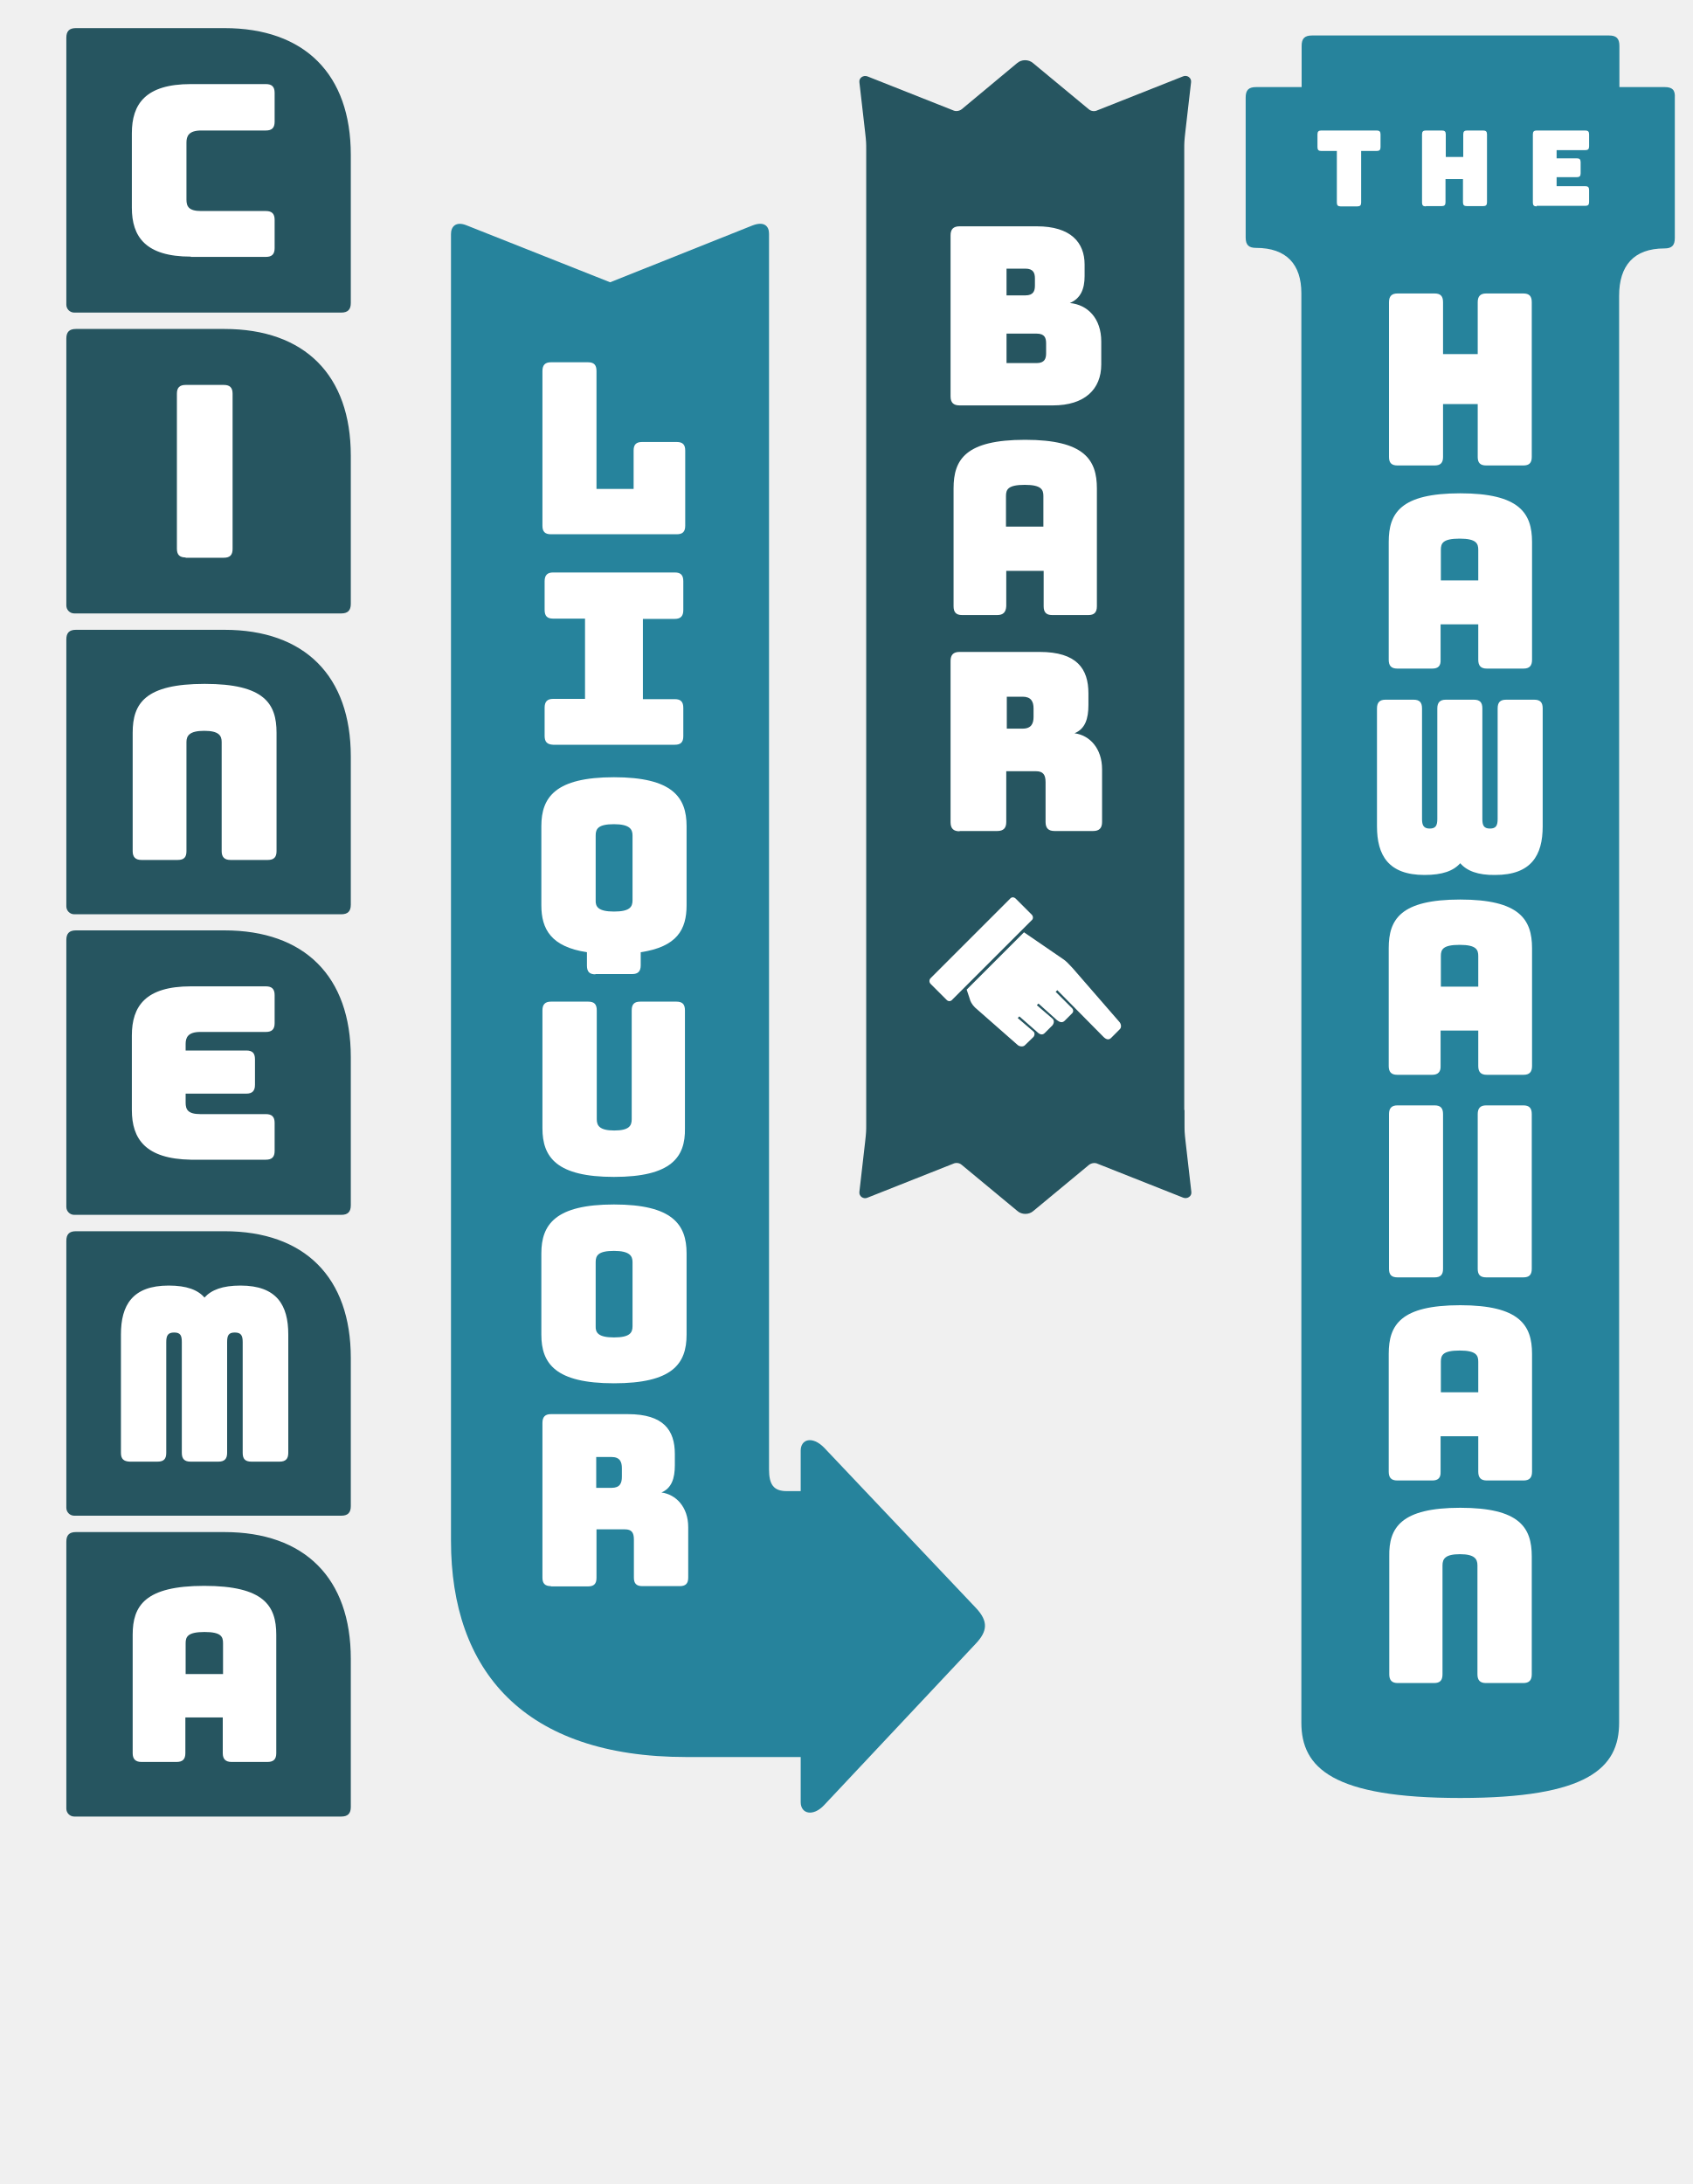
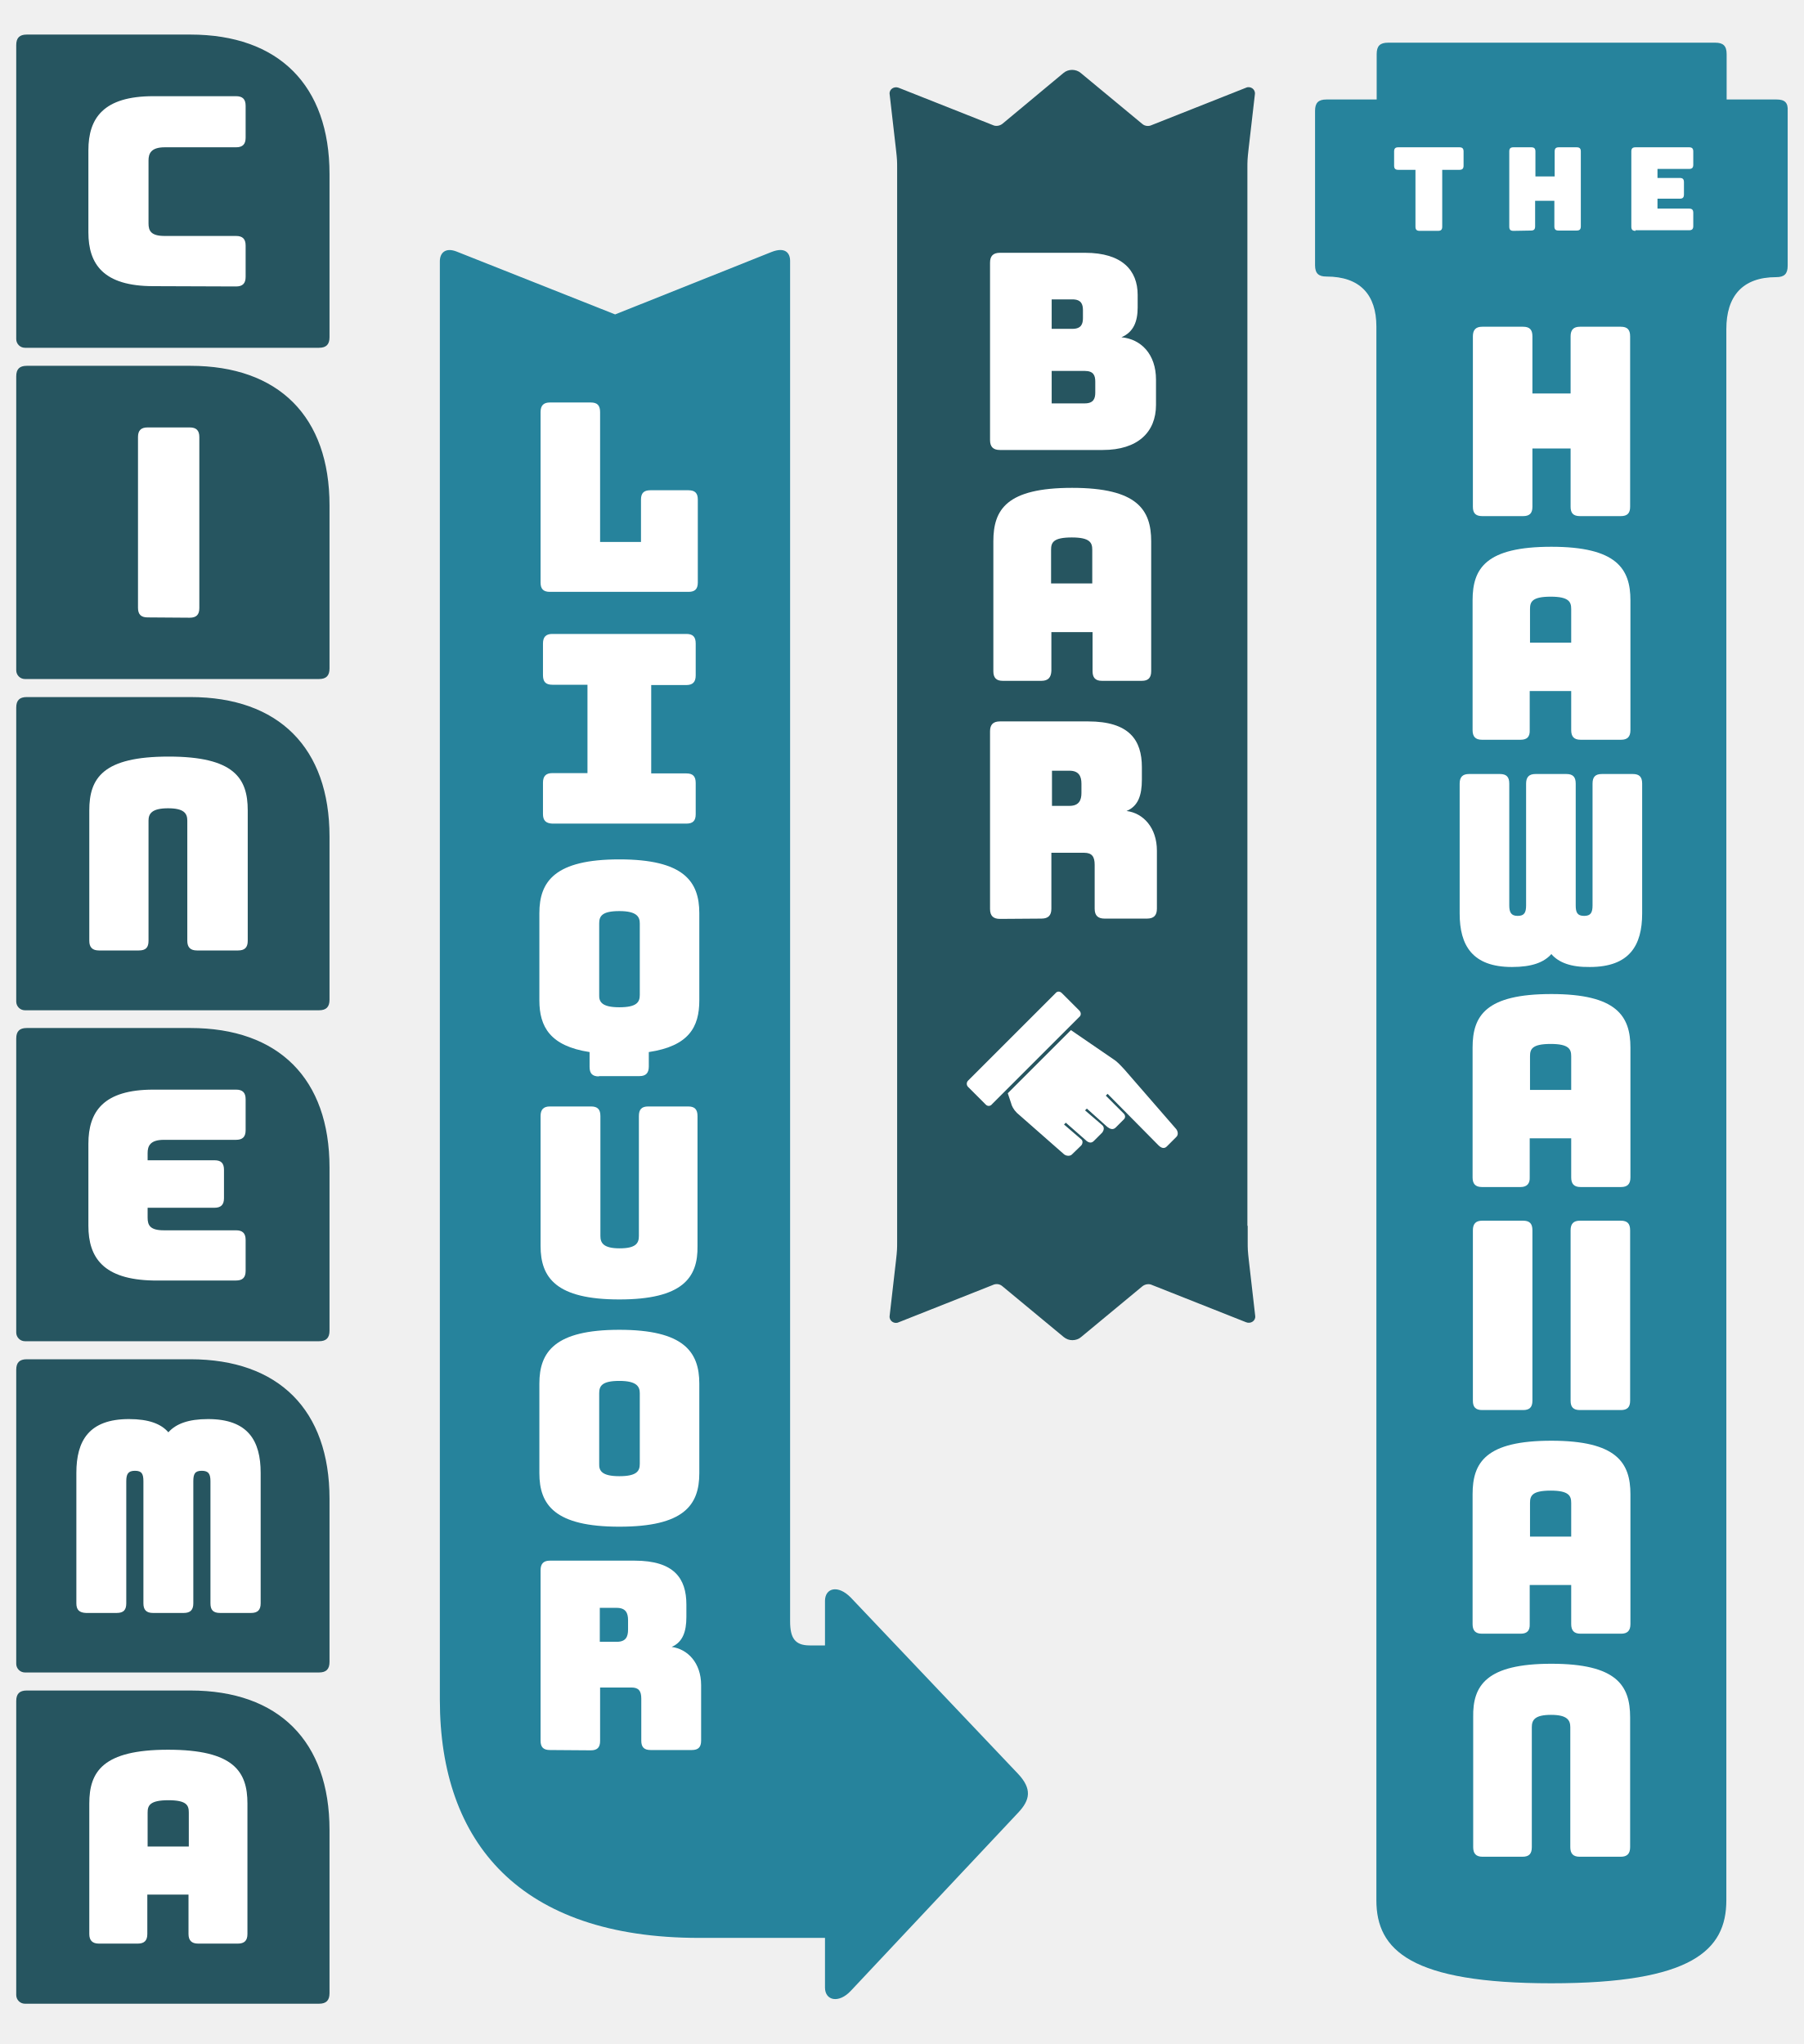
- <svg xmlns="http://www.w3.org/2000/svg" version="1.1" id="Layer_1" x="0px" y="0px" viewBox="-56.3 -86.1 620 800" enable-background="new -56.3 -86.1 620 800" xml:space="preserve">
-   <path fill="#26839C" d="M245.6,444.2c-4.3-4.4-8.6-3.2-8.6,1.1v14.8h-5.1c-4.9,0-6.5-2.5-6.5-8v-6.3v-76.5v-8.6v-99.2v-8.6v-99.2  V145V70.2V37.1V-0.5c0-2.7-1.7-4.7-6.1-3l-52.1,20.8L114.5-3.6c-3.8-1.5-5.6,0.5-5.6,3.2v37.6v33.1v74.8v8.6V253v8.6v99.2v8.6V446  v31.4v0.9c0,47.6,26.7,79.2,86.2,79.2h41.9V574c0,4.4,4.6,5.4,8.6,1.1l55.6-59.2c4.1-4.4,4.7-8,0-13L245.6,444.2z" />
-   <path fill="#26839C" d="M553.5-54.2h-16.6v-15.1c0-2.8-1.2-3.8-3.8-3.8H424.3c-2.7,0-3.8,1.1-3.8,3.8v15.1h-16.7  c-2.7,0-3.8,1.1-3.8,3.8V0.9c0,2.8,1.2,3.8,3.8,3.8c11.2,0,16.6,6.1,16.6,16.6V26v62.3v8.6v99.2v8.6v147.2v8.6v63.3v80.6V538v2.3  v4.6c0,16.6,11.5,27.6,58.2,27.6c46.8,0,58.2-11,58.2-27.6v-4.6V538v-33.6v-80.6v-63.3v-8.6V204.7v-8.6V96.9v-8.6V26v-3.8  c0-10.9,5.3-17.3,16.6-17.3c2.7,0,3.8-1.1,3.8-3.8v-51.4C557.4-53.2,556.2-54.2,553.5-54.2z" />
-   <g>
-     <path fill="#FFFFFF" d="M455.6,84.4c-2.2,0-3.1-1-3.1-3.1V24.6c0-2.2,1-3.2,3.1-3.2h13.6c2.2,0,3.1,1,3.1,3.2v19H485v-19   c0-2.2,1-3.2,3.1-3.2h13.6c2.2,0,3.1,1,3.1,3.2v56.7c0,2.2-1,3.1-3.1,3.1h-13.6c-2.2,0-3.1-1-3.1-3.1V61.9h-12.7v19.4   c0,2.2-1,3.1-3.1,3.1H455.6z" />
-     <path fill="#FFFFFF" d="M468.4,158.8h-12.9c-2.2,0-3.1-1.1-3.1-3.2v-43.2c0-10.6,4.4-17.8,26.2-17.8c21.7,0,26.3,7.3,26.3,17.8   v43.2c0,2.2-1,3.2-3.1,3.2h-13.5c-2.2,0-3.1-1.1-3.1-3.2v-13h-13.8v13C471.5,157.8,470.5,158.8,468.4,158.8z M471.5,126.5h13.7   v-11.2c0-2.3-0.7-4.1-6.8-4.1c-6.2,0-6.9,1.7-6.9,4.1V126.5z" />
-     <path fill="#FFFFFF" d="M478.6,230.1c-2.5,2.8-6.5,4.3-13.1,4.3c-13.2,0-17.4-7.2-17.4-17.8v-43.2c0-2.2,1-3.2,3.1-3.2h10.3   c2.2,0,3.1,1,3.1,3.2v40.5c0,2.3,0.6,3.5,2.8,3.5c2.2,0,2.8-1.1,2.8-3.5v-40.5c0-2.2,1-3.2,3.1-3.2h10.3c2.2,0,3.1,1,3.1,3.2v40.5   c0,2.3,0.5,3.5,2.8,3.5c2.2,0,2.8-1.1,2.8-3.5v-40.5c0-2.2,0.9-3.2,3.1-3.2h10.3c2.2,0,3.1,1,3.1,3.2v43.2   c0,10.6-4.2,17.8-17.4,17.8C485.1,234.5,481,232.9,478.6,230.1z" />
-     <path fill="#FFFFFF" d="M468.4,307.6h-12.9c-2.2,0-3.1-1.1-3.1-3.2v-43.2c0-10.6,4.4-17.8,26.2-17.8c21.7,0,26.3,7.3,26.3,17.8   v43.2c0,2.2-1,3.2-3.1,3.2h-13.5c-2.2,0-3.1-1.1-3.1-3.2v-13h-13.8v13C471.5,306.4,470.5,307.6,468.4,307.6z M471.5,275.3h13.7   v-11.2c0-2.3-0.7-4.1-6.8-4.1c-6.2,0-6.9,1.7-6.9,4.1V275.3z" />
-     <path fill="#FFFFFF" d="M472.3,378.7c0,2.2-1,3.1-3.1,3.1h-13.6c-2.2,0-3.1-1-3.1-3.1V322c0-2.2,1-3.2,3.1-3.2h13.6   c2.2,0,3.1,1,3.1,3.2V378.7z M485,322c0-2.2,1-3.2,3.1-3.2h13.6c2.2,0,3.1,1,3.1,3.2v56.7c0,2.2-1,3.1-3.1,3.1h-13.6   c-2.2,0-3.1-1-3.1-3.1V322z" />
-     <path fill="#FFFFFF" d="M468.4,456.2h-12.9c-2.2,0-3.1-1.1-3.1-3.2v-43.2c0-10.6,4.4-17.8,26.2-17.8c21.7,0,26.3,7.3,26.3,17.8V453   c0,2.2-1,3.2-3.1,3.2h-13.5c-2.2,0-3.1-1.1-3.1-3.2v-13h-13.8v13C471.5,455.2,470.5,456.2,468.4,456.2z M471.5,423.9h13.7v-11.2   c0-2.3-0.7-4.1-6.8-4.1c-6.2,0-6.9,1.7-6.9,4.1V423.9z" />
-     <path fill="#FFFFFF" d="M478.6,466.2c21.7,0,26.2,7.2,26.2,17.8v43.2c0,2.2-1,3.2-3.1,3.2H488c-2.2,0-3.1-1.1-3.1-3.2v-39.9   c0-2.3-1-4.1-6.4-4.1s-6.4,1.7-6.4,4.1v39.9c0,2.2-0.9,3.2-3.1,3.2h-13.3c-2.2,0-3.1-1.1-3.1-3.2V484   C452.4,473.4,457,466.2,478.6,466.2z" />
-   </g>
-   <g>
-     <path fill="#FFFFFF" d="M145.5,109.6c-2.2,0-3.1-1-3.1-3.1V49.8c0-2.2,1-3.2,3.1-3.2h13.6c2.2,0,3.1,1,3.1,3.2v43.2h13.6V78.9   c0-2.2,1-3.1,3.1-3.1h12.7c2.2,0,3.1,1,3.1,3.1v27.6c0,2.2-1,3.1-3.1,3.1h-46.1V109.6z" />
-     <path fill="#FFFFFF" d="M143.2,183.5v-10.4c0-2.2,1-3.2,3.1-3.2H158v-29.4h-11.7c-2.2,0-3.1-1-3.1-3.2v-10.5c0-2.2,1-3.2,3.1-3.2   h44.6c2.2,0,3.1,1,3.1,3.2v10.6c0,2.2-1,3.2-3.1,3.2h-11.7V170h11.7c2.2,0,3.1,1,3.1,3.2v10.4c0,2.2-1,3.1-3.1,3.1h-44.6   C144.1,186.6,143.2,185.6,143.2,183.5z" />
-     <path fill="#FFFFFF" d="M161.8,270.8c-2.2,0-3.1-1-3.1-3.2v-4.9c-13.1-2-16.7-8.4-16.7-17.2v-29c0-10.6,5.2-17.9,26.6-17.9   s26.6,7.3,26.6,17.9v29c0,8.9-3.5,15.2-16.8,17.2v4.8c0,2.2-1,3.2-3.1,3.2h-13.5V270.8z M168.6,247.8c5.8,0,6.8-1.7,6.8-4.1v-23.8   c0-2.2-1-4.1-6.8-4.1c-5.8,0-6.7,1.7-6.7,4.1v23.8C161.8,246,162.8,247.8,168.6,247.8z" />
-     <path fill="#FFFFFF" d="M168.6,345c-21,0-26.2-7.2-26.2-17.8V284c0-2.2,1-3.2,3.1-3.2h13.7c2.2,0,3.1,1,3.1,3.2v39.9   c0,2.3,1,4.1,6.4,4.1c5.4,0,6.4-1.7,6.4-4.1V284c0-2.2,0.9-3.2,3.1-3.2h13.3c2.2,0,3.1,1,3.1,3.2v43.2   C194.8,337.8,189.6,345,168.6,345z" />
-     <path fill="#FFFFFF" d="M168.6,420.6c-21.4,0-26.6-7.2-26.6-17.8v-29.8c0-10.6,5.2-17.9,26.6-17.9s26.6,7.3,26.6,17.9v29.8   C195.2,413.5,190,420.6,168.6,420.6z M168.6,403.8c5.8,0,6.8-1.7,6.8-4.1v-23.5c0-2.2-1-4.1-6.8-4.1c-5.8,0-6.7,1.7-6.7,4.1v23.5   C161.8,402,162.8,403.8,168.6,403.8z" />
-     <path fill="#FFFFFF" d="M145.5,494.9c-2.2,0-3.1-1-3.1-3.1v-56.7c0-2.2,1-3.2,3.1-3.2h28.2c13.1,0,17.2,5.9,17.2,14.6v4.1   c0,4.9-1.2,8.4-4.9,10c5.3,0.7,9.8,5.3,9.8,12.7v18.5c0,2.2-1,3.1-3.1,3.1H179c-2.2,0-3.1-1-3.1-3.1v-14c0-2.6-0.9-3.7-3.3-3.7   h-10.4v17.8c0,2.2-1,3.1-3.1,3.1h-13.6V494.9z M162.1,458.9h5.6c3.1,0,3.8-1.7,3.8-4.1v-3.1c0-2.3-0.7-4.1-3.8-4.1h-5.6V458.9z" />
-   </g>
-   <g>
-     <path fill="#FFFFFF" d="M434.8-10.5c-1,0-1.4-0.4-1.4-1.4v-18.9h-5.7c-1,0-1.4-0.4-1.4-1.4v-4.7c0-1,0.4-1.4,1.4-1.4h20.3   c1,0,1.4,0.4,1.4,1.4v4.7c0,1-0.4,1.4-1.4,1.4h-5.7v18.9c0,1-0.4,1.4-1.4,1.4H434.8z" />
-     <path fill="#FFFFFF" d="M466-10.5c-1,0-1.4-0.4-1.4-1.4v-25c0-1,0.4-1.4,1.4-1.4h5.9c1,0,1.4,0.4,1.4,1.4v8.3h6.4v-8.3   c0-1,0.4-1.4,1.4-1.4h5.9c1,0,1.4,0.4,1.4,1.4V-12c0,1-0.4,1.4-1.4,1.4H481c-1,0-1.4-0.4-1.4-1.4v-8.5h-6.4v8.5   c0,1-0.4,1.4-1.4,1.4H466V-10.5z" />
-     <path fill="#FFFFFF" d="M506.6-10.5c-1,0-1.4-0.4-1.4-1.4v-25c0-1,0.4-1.4,1.4-1.4h17.8c1,0,1.4,0.4,1.4,1.4v4.4   c0,1-0.4,1.4-1.4,1.4h-10.5v3h7.4c1,0,1.4,0.4,1.4,1.4v4.1c0,1-0.4,1.4-1.4,1.4h-7.4v3.3h10.5c1,0,1.4,0.4,1.4,1.4v4.4   c0,1-0.4,1.4-1.4,1.4h-17.8V-10.5z" />
-   </g>
-   <g>
-     <path fill="#265560" d="M377.5,320.5V216.9v-8.6V145v-44.6V73.1V28.5v-54.4v-5.6c0-2.1,0-2.8,0.4-6.3L380-56c0.2-1.6-1.5-2.8-3-2.1   l-31.3,12.4c-1,0.5-2.3,0.4-3.2-0.4l-20.4-16.9c-1.6-1.4-4.2-1.4-5.8,0L296-46.1c-0.9,0.7-2.2,0.9-3.2,0.4l-31.3-12.4   c-1.5-0.6-3.2,0.5-3,2.1l2.1,18.3c0.4,3.5,0.4,4.1,0.4,6.3v5.6v54.4v44.6v27.3V145v63.3v8.6v103.5v4.3v1.2c0,2.1,0,2.8-0.4,6.3   l-2.1,18.3c-0.2,1.6,1.5,2.8,3,2.1l31.3-12.4c1-0.5,2.3-0.4,3.2,0.4l20.4,16.9c1.6,1.4,4.2,1.4,5.8,0l20.4-16.9   c0.9-0.7,2.2-0.9,3.2-0.4l31.3,12.4c1.5,0.6,3.2-0.5,3-2.1l-2.1-18.3c-0.4-3.5-0.4-4.1-0.4-6.3v-1.2V320.5z" />
-     <path fill="#FFFFFF" d="M295.2,62.4c-2.2,0-3.3-1-3.3-3.3V0.1c0-2.2,1-3.3,3.3-3.3h28.3c12.4,0,17.5,5.9,17.5,14V15   c0,4.7-1.4,8.2-5.4,9.9c6.5,0.6,11.5,5.6,11.5,14.1v8.4c0,9.1-6.1,15-17.7,15L295.2,62.4L295.2,62.4z M312.4,22.1h6.9   c3,0,3.5-1.7,3.5-3.6v-2.6c0-1.9-0.5-3.6-3.5-3.6h-6.9V22.1z M312.4,46.9h11c3,0,3.5-1.7,3.5-3.6v-3.6c0-2-0.5-3.6-3.5-3.6h-11   V46.9z" />
-     <path fill="#FFFFFF" d="M295.2,218.4c-2.2,0-3.3-1-3.3-3.3V156c0-2.2,1-3.3,3.3-3.3h29.3c13.7,0,17.9,6.2,17.9,15.2v4.2   c0,5.1-1.2,8.8-5.1,10.4c5.6,0.7,10.1,5.6,10.1,13.2V215c0,2.2-1,3.3-3.3,3.3h-14.1c-2.2,0-3.3-1-3.3-3.3v-14.6c0-2.7-0.9-4-3.5-4   h-10.9V215c0,2.2-1,3.3-3.3,3.3h-13.8V218.4z M312.5,180.8h5.8c3.2,0,4-1.9,4-4.3v-3.1c0-2.5-0.9-4.3-4-4.3h-5.8V180.8z" />
-     <path fill="#FFFFFF" d="M290.4,280.1l-5.8-5.8c-0.6-0.6-0.6-1.6,0.1-2.2l28.9-28.9c0.7-0.9,1.6-0.7,2.2-0.1l5.8,5.8   c0.6,0.6,0.7,1.6-0.1,2.2l-28.9,28.9C292,280.8,291,280.8,290.4,280.1z M300.8,282.9c-1.1-1.1-1.7-2.3-1.9-3.2l-1.1-3.3l21-21   l14.3,9.8c1,0.6,2.3,2,3.5,3.3l17.2,19.8c0.5,0.6,0.9,1.9,0,2.7l-3.1,3.1c-0.9,0.9-1.9,0.5-2.8-0.4l-16.9-17.1l-0.6,0.6l5.8,5.8   c0.7,0.6,0.9,1.5,0.1,2.2l-2.6,2.6c-0.9,0.9-1.9,0.5-2.8-0.2l-6.8-6.1l-0.6,0.6l5.7,4.9c0.7,0.6,0.7,1.6,0,2.5l-2.8,2.8   c-0.9,0.9-1.9,0.5-2.8-0.4l-6.5-5.7l-0.6,0.6l5.7,4.9c0.7,0.5,0.5,1.6,0,2.1l-3.1,3c-0.6,0.6-1.9,0.5-2.6-0.1L300.8,282.9z" />
-     <path fill="#FFFFFF" d="M309,139.2h-12.9c-2.2,0-3.1-1.1-3.1-3.2V92.8c0-10.6,4.4-17.8,26.2-17.8c21.7,0,26.3,7.3,26.3,17.8V136   c0,2.2-1,3.2-3.1,3.2h-13.3c-2.2,0-3.1-1.1-3.1-3.2v-13h-13.7v12.9C312.2,138.1,311.2,139.2,309,139.2z M312.2,106.8h13.7V95.6   c0-2.3-0.7-4.1-6.8-4.1c-6.2,0-6.9,1.7-6.9,4.1V106.8z" />
-   </g>
-   <g>
-     <path fill="#265560" d="M-32-72.3c0-2.4,1.1-3.5,3.5-3.5h54.4c29.4,0,46.3,16.9,46.3,46.4v54.3c0,2.4-1.1,3.5-3.5,3.5h-97.8   c-1.6,0-2.9-1.3-2.9-2.9V-72.3z" />
-     <path fill="#265560" d="M-32,37.9c0-2.4,1.1-3.5,3.5-3.5h54.4c29.4,0,46.3,16.9,46.3,46.4v54.3c0,2.4-1.1,3.5-3.5,3.5h-97.8   c-1.6,0-2.9-1.3-2.9-2.9V37.9z" />
-     <path fill="#265560" d="M-32,148.1c0-2.4,1.1-3.5,3.5-3.5h54.4c29.4,0,46.3,16.9,46.3,46.4v54.3c0,2.4-1.1,3.5-3.5,3.5h-97.8   c-1.6,0-2.9-1.3-2.9-2.9V148.1z" />
-     <path fill="#265560" d="M-32,258.2c0-2.4,1.1-3.5,3.5-3.5h54.4c29.4,0,46.3,16.9,46.3,46.4v54.3c0,2.4-1.1,3.5-3.5,3.5h-97.8   c-1.6,0-2.9-1.3-2.9-2.9V258.2z" />
-     <path fill="#265560" d="M-32,368.4c0-2.4,1.1-3.5,3.5-3.5h54.4c29.4,0,46.3,16.9,46.3,46.4v54.3c0,2.4-1.1,3.5-3.5,3.5h-97.8   c-1.6,0-2.9-1.3-2.9-2.9V368.4z" />
-     <path fill="#265560" d="M-32,478.6c0-2.4,1.1-3.5,3.5-3.5h54.4c29.4,0,46.3,16.9,46.3,46.4v54.3c0,2.4-1.1,3.5-3.5,3.5h-97.8   c-1.6,0-2.9-1.3-2.9-2.9V478.6z" />
-     <path fill="#FFFFFF" d="M13.6,7.9C-3,7.9-8,0.6-8-10v-27.3c0-10.7,5-18,21.6-18h27.5c2.2,0,3.2,1,3.2,3.2v10.6c0,2.2-1,3.2-3.2,3.2   H17.4c-4.6,0-5.4,2.1-5.4,4.4v20.9c0,2.5,0.8,4.2,5.4,4.2h23.7c2.2,0,3.2,1,3.2,3.2V4.8c0,2.2-1,3.2-3.2,3.2H13.6z" />
-     <path fill="#FFFFFF" d="M11.7,118.1c-2.2,0-3.2-1-3.2-3.2V58.1c0-2.2,1-3.2,3.2-3.2h14c2.2,0,3.2,1,3.2,3.2v56.9   c0,2.2-1,3.2-3.2,3.2H11.7z" />
-     <path fill="#FFFFFF" d="M18.7,164.4c21.8,0,26.3,7.2,26.3,17.9v43.4c0,2.2-1,3.2-3.2,3.2H28.1c-2.2,0-3.2-1.1-3.2-3.2v-40   c0-2.4-1.1-4.1-6.4-4.1c-5.4,0-6.5,1.8-6.5,4.1v40c0,2.2-0.9,3.2-3.2,3.2H-4.5c-2.2,0-3.2-1.1-3.2-3.2v-43.4   C-7.7,171.5-3.1,164.4,18.7,164.4z" />
-     <path fill="#FFFFFF" d="M-8,293.2c0-10.7,5-18,21.6-18h27.5c2.2,0,3.2,1,3.2,3.2v10.3c0,2.2-1,3.2-3.2,3.2h-24   c-4.6,0-5.4,2.1-5.4,4.4v2.4h22.2c2.2,0,3.2,0.9,3.2,3.2v9.4c0,2.2-1,3.2-3.2,3.2H11.7v3.3c0,2.5,0.8,4.2,5.4,4.2h24   c2.2,0,3.2,1,3.2,3.2v10.3c0,2.2-1,3.2-3.2,3.2H13.6C-3,338.4-8,331.1-8,320.5V293.2z" />
-     <path fill="#FFFFFF" d="M-12,446.1v-43.4c0-10.7,4.2-17.9,17.5-17.9c6.6,0,10.7,1.6,13.1,4.4c2.5-2.8,6.6-4.4,13.2-4.4   c13.3,0,17.5,7.2,17.5,17.9v43.4c0,2.2-1,3.2-3.2,3.2H35.8c-2.3,0-3.2-1-3.2-3.2v-40.6c0-2.4-0.6-3.5-2.9-3.5s-2.8,1.1-2.8,3.5   v40.6c0,2.2-1,3.2-3.2,3.2H13.5c-2.2,0-3.2-1-3.2-3.2v-40.6c0-2.4-0.5-3.5-2.8-3.5s-2.9,1.1-2.9,3.5v40.6c0,2.2-0.9,3.2-3.2,3.2   H-8.8C-11,449.2-12,448.3-12,446.1z" />
-     <path fill="#FFFFFF" d="M-7.7,512.7c0-10.6,4.5-17.9,26.2-17.9c21.9,0,26.4,7.3,26.4,17.9v43.4c0,2.2-1,3.2-3.2,3.2H28.5   c-2.2,0-3.2-1.1-3.2-3.2v-13.1H11.6v13.1c0,2.2-1,3.2-3.2,3.2H-4.5c-2.2,0-3.2-1.1-3.2-3.2V512.7z M11.6,527.1h13.8v-11.3   c0-2.4-0.7-4.1-6.8-4.1c-6.2,0-6.9,1.8-6.9,4.1V527.1z" />
-   </g>
+ <svg xmlns="http://www.w3.org/2000/svg" version="1.1" id="Layer_1" x="0px" y="0px" width="600px" height="680px" viewBox="0 0 600 680" style="enable-background:new 0 0 600 680;" xml:space="preserve">
+   <style type="text/css">
+ 	.st0{fill:#26839C;}
+ 	.st1{fill:#FFFFFF;}
+ 	.st2{fill:#265560;}
+ </style>
+   <path class="st0" d="M338.6,590.1L283,531.5c-4.3-4.4-8.6-3.2-8.6,1.1v14.8h-5.1c-4.9,0-6.5-2.5-6.5-8v-6.3v-76.5V448v-99.2v-8.6  V241v-8.7v-74.8v-33.1V86.8c0-2.7-1.7-4.7-6.1-3l-52.1,20.8l-52.7-20.9c-3.8-1.5-5.6,0.5-5.6,3.2v37.6v33.1v74.8v8.6v99.3v8.6V448  v8.6v76.6v31.4v0.9c0,47.6,26.7,79.2,86.2,79.2h41.9v16.5c0,4.4,4.6,5.4,8.6,1.1l55.6-59.2C342.7,598.8,343.3,595.1,338.6,590.1z" />
+   <path class="st0" d="M590.9,33.1h-16.6V18c0-2.8-1.2-3.8-3.8-3.8H461.7c-2.7,0-3.8,1.1-3.8,3.8v15.1h-16.7c-2.7,0-3.8,1.1-3.8,3.8  v51.3c0,2.8,1.2,3.8,3.8,3.8c11.2,0,16.6,6.1,16.6,16.6v4.7v62.3v8.6v99.2v8.6v147.2v8.6v63.3v80.6v33.6v2.3v4.6  c0,16.6,11.5,27.6,58.2,27.6c46.8,0,58.2-11,58.2-27.6v-4.6v-2.3v-33.6V511v-63.3v-8.6V292v-8.6v-99.2v-8.6v-62.3v-3.8  c0-10.9,5.3-17.3,16.6-17.3c2.7,0,3.8-1.1,3.8-3.8V37C594.8,34.1,593.6,33.1,590.9,33.1z" />
+   <path class="st1" d="M182.9,196.9c-2.2,0-3.1-1-3.1-3.1v-56.7c0-2.2,1-3.2,3.1-3.2h13.6c2.2,0,3.1,1,3.1,3.2v43.2h13.6v-14.1  c0-2.2,1-3.1,3.1-3.1H229c2.2,0,3.1,1,3.1,3.1v27.6c0,2.2-1,3.1-3.1,3.1H182.9L182.9,196.9L182.9,196.9z M180.6,270.8v-10.4  c0-2.2,1-3.2,3.1-3.2h11.7v-29.4h-11.7c-2.2,0-3.1-1-3.1-3.2v-10.5c0-2.2,1-3.2,3.1-3.2h44.6c2.2,0,3.1,1,3.1,3.2v10.6  c0,2.2-1,3.2-3.1,3.2h-11.7v29.4h11.7c2.2,0,3.1,1,3.1,3.2v10.4c0,2.2-1,3.1-3.1,3.1h-44.6C181.5,273.9,180.6,272.9,180.6,270.8z   M199.2,358.1c-2.2,0-3.1-1-3.1-3.2V350c-13.1-2-16.7-8.4-16.7-17.2v-29c0-10.6,5.2-17.9,26.6-17.9s26.6,7.3,26.6,17.9v29  c0,8.9-3.5,15.2-16.8,17.2v4.8c0,2.2-1,3.2-3.1,3.2h-13.5V358.1z M206,335.1c5.8,0,6.8-1.7,6.8-4.1v-23.8c0-2.2-1-4.1-6.8-4.1  s-6.7,1.7-6.7,4.1V331C199.2,333.3,200.2,335.1,206,335.1z M206,432.3c-21,0-26.2-7.2-26.2-17.8v-43.2c0-2.2,1-3.2,3.1-3.2h13.7  c2.2,0,3.1,1,3.1,3.2v39.9c0,2.3,1,4.1,6.4,4.1s6.4-1.7,6.4-4.1v-39.9c0-2.2,0.9-3.2,3.1-3.2h13.3c2.2,0,3.1,1,3.1,3.2v43.2  C232.2,425.1,227,432.3,206,432.3z M206,507.9c-21.4,0-26.6-7.2-26.6-17.8v-29.8c0-10.6,5.2-17.9,26.6-17.9s26.6,7.3,26.6,17.9v29.8  C232.6,500.8,227.4,507.9,206,507.9z M206,491.1c5.8,0,6.8-1.7,6.8-4.1v-23.5c0-2.2-1-4.1-6.8-4.1s-6.7,1.7-6.7,4.1V487  C199.2,489.3,200.2,491.1,206,491.1z M182.9,582.2c-2.2,0-3.1-1-3.1-3.1v-56.7c0-2.2,1-3.2,3.1-3.2h28.2c13.1,0,17.2,5.9,17.2,14.6  v4.1c0,4.9-1.2,8.4-4.9,10c5.3,0.7,9.8,5.3,9.8,12.7v18.5c0,2.2-1,3.1-3.1,3.1h-13.7c-2.2,0-3.1-1-3.1-3.1v-14  c0-2.6-0.9-3.7-3.3-3.7h-10.4v17.8c0,2.2-1,3.1-3.1,3.1L182.9,582.2L182.9,582.2L182.9,582.2z M199.5,546.2h5.6  c3.1,0,3.8-1.7,3.8-4.1V539c0-2.3-0.7-4.1-3.8-4.1h-5.6V546.2z" />
+   <path class="st1" d="M472.2,76.8c-1,0-1.4-0.4-1.4-1.4V56.5h-5.7c-1,0-1.4-0.4-1.4-1.4v-4.7c0-1,0.4-1.4,1.4-1.4h20.3  c1,0,1.4,0.4,1.4,1.4v4.7c0,1-0.4,1.4-1.4,1.4h-5.7v18.9c0,1-0.4,1.4-1.4,1.4C478.3,76.8,472.2,76.8,472.2,76.8z M493,171.7  c-2.2,0-3.1-1-3.1-3.1v-56.7c0-2.2,1-3.2,3.1-3.2h13.6c2.2,0,3.1,1,3.1,3.2v19h12.7v-19c0-2.2,1-3.2,3.1-3.2h13.6  c2.2,0,3.1,1,3.1,3.2v56.7c0,2.2-1,3.1-3.1,3.1h-13.6c-2.2,0-3.1-1-3.1-3.1v-19.4h-12.7v19.4c0,2.2-1,3.1-3.1,3.1H493z M505.8,246.1  h-12.9c-2.2,0-3.1-1.1-3.1-3.2v-43.2c0-10.6,4.4-17.8,26.2-17.8c21.7,0,26.3,7.3,26.3,17.8v43.2c0,2.2-1,3.2-3.1,3.2h-13.5  c-2.2,0-3.1-1.1-3.1-3.2v-13h-13.8v13C508.9,245.1,507.9,246.1,505.8,246.1z M508.9,213.8h13.7v-11.2c0-2.3-0.7-4.1-6.8-4.1  c-6.2,0-6.9,1.7-6.9,4.1L508.9,213.8L508.9,213.8z M516,317.4c-2.5,2.8-6.5,4.3-13.1,4.3c-13.2,0-17.4-7.2-17.4-17.8v-43.2  c0-2.2,1-3.2,3.1-3.2h10.3c2.2,0,3.1,1,3.1,3.2v40.5c0,2.3,0.6,3.5,2.8,3.5c2.2,0,2.8-1.1,2.8-3.5v-40.5c0-2.2,1-3.2,3.1-3.2H521  c2.2,0,3.1,1,3.1,3.2v40.5c0,2.3,0.5,3.5,2.8,3.5c2.2,0,2.8-1.1,2.8-3.5v-40.5c0-2.2,0.9-3.2,3.1-3.2h10.3c2.2,0,3.1,1,3.1,3.2v43.2  c0,10.6-4.2,17.8-17.4,17.8C522.5,321.8,518.4,320.2,516,317.4z M505.8,394.9h-12.9c-2.2,0-3.1-1.1-3.1-3.2v-43.2  c0-10.6,4.4-17.8,26.2-17.8c21.7,0,26.3,7.3,26.3,17.8v43.2c0,2.2-1,3.2-3.1,3.2h-13.5c-2.2,0-3.1-1.1-3.1-3.2v-13h-13.8v13  C508.9,393.7,507.9,394.9,505.8,394.9z M508.9,362.6h13.7v-11.2c0-2.3-0.7-4.1-6.8-4.1c-6.2,0-6.9,1.7-6.9,4.1L508.9,362.6  L508.9,362.6z M509.7,466c0,2.2-1,3.1-3.1,3.1H493c-2.2,0-3.1-1-3.1-3.1v-56.7c0-2.2,1-3.2,3.1-3.2h13.6c2.2,0,3.1,1,3.1,3.2V466z   M522.4,409.3c0-2.2,1-3.2,3.1-3.2h13.6c2.2,0,3.1,1,3.1,3.2V466c0,2.2-1,3.1-3.1,3.1h-13.6c-2.2,0-3.1-1-3.1-3.1V409.3z   M505.8,543.5h-12.9c-2.2,0-3.1-1.1-3.1-3.2v-43.2c0-10.6,4.4-17.8,26.2-17.8c21.7,0,26.3,7.3,26.3,17.8v43.2c0,2.2-1,3.2-3.1,3.2  h-13.5c-2.2,0-3.1-1.1-3.1-3.2v-13h-13.8v13C508.9,542.5,507.9,543.5,505.8,543.5z M508.9,511.2h13.7V500c0-2.3-0.7-4.1-6.8-4.1  c-6.2,0-6.9,1.7-6.9,4.1L508.9,511.2L508.9,511.2z M516,553.5c21.7,0,26.2,7.2,26.2,17.8v43.2c0,2.2-1,3.2-3.1,3.2h-13.7  c-2.2,0-3.1-1.1-3.1-3.2v-39.9c0-2.3-1-4.1-6.4-4.1c-5.4,0-6.4,1.7-6.4,4.1v39.9c0,2.2-0.9,3.2-3.1,3.2h-13.3  c-2.2,0-3.1-1.1-3.1-3.2v-43.2C489.8,560.7,494.4,553.5,516,553.5z M503.4,76.8c-1,0-1.4-0.4-1.4-1.4v-25c0-1,0.4-1.4,1.4-1.4h5.9  c1,0,1.4,0.4,1.4,1.4v8.3h6.4v-8.3c0-1,0.4-1.4,1.4-1.4h5.9c1,0,1.4,0.4,1.4,1.4v24.9c0,1-0.4,1.4-1.4,1.4h-6c-1,0-1.4-0.4-1.4-1.4  v-8.5h-6.4v8.5c0,1-0.4,1.4-1.4,1.4L503.4,76.8L503.4,76.8z M544,76.8c-1,0-1.4-0.4-1.4-1.4v-25c0-1,0.4-1.4,1.4-1.4h17.8  c1,0,1.4,0.4,1.4,1.4v4.4c0,1-0.4,1.4-1.4,1.4h-10.5v3h7.4c1,0,1.4,0.4,1.4,1.4v4.1c0,1-0.4,1.4-1.4,1.4h-7.4v3.3h10.5  c1,0,1.4,0.4,1.4,1.4v4.4c0,1-0.4,1.4-1.4,1.4H544L544,76.8L544,76.8z" />
+   <path class="st2" d="M415.4,419.5c-0.4-3.5-0.4-4.1-0.4-6.3V412v-4.2h-0.1V304.2v-8.6v-63.3v-44.6v-27.3v-44.6V61.4v-5.6  c0-2.1,0-2.8,0.4-6.3l2.1-18.2c0.2-1.6-1.5-2.8-3-2.1l-31.3,12.4c-1,0.5-2.3,0.4-3.2-0.4l-20.4-16.9c-1.6-1.4-4.2-1.4-5.8,0  l-20.3,16.9c-0.9,0.7-2.2,0.9-3.2,0.4l-31.3-12.4c-1.5-0.6-3.2,0.5-3,2.1l2.1,18.3c0.4,3.5,0.4,4.1,0.4,6.3v5.6v54.4v44.6v27.3v44.5  v63.3v8.6v103.5v4.3v1.2c0,2.1,0,2.8-0.4,6.3l-2.1,18.3c-0.2,1.6,1.5,2.8,3,2.1l31.3-12.4c1-0.5,2.3-0.4,3.2,0.4l20.4,16.9  c1.6,1.4,4.2,1.4,5.8,0l20.4-16.9c0.9-0.7,2.2-0.9,3.2-0.4l31.3,12.4c1.5,0.6,3.2-0.5,3-2.1L415.4,419.5z" />
+   <path class="st1" d="M332.6,149.7c-2.2,0-3.3-1-3.3-3.3v-59c0-2.2,1-3.3,3.3-3.3h28.3c12.4,0,17.5,5.9,17.5,14v4.2  c0,4.7-1.4,8.2-5.4,9.9c6.5,0.6,11.5,5.6,11.5,14.1v8.4c0,9.1-6.1,15-17.7,15H332.6L332.6,149.7z M349.8,109.4h6.9  c3,0,3.5-1.7,3.5-3.6v-2.6c0-1.9-0.5-3.6-3.5-3.6h-6.9V109.4z M349.8,134.2h11c3,0,3.5-1.7,3.5-3.6V127c0-2-0.5-3.6-3.5-3.6h-11  V134.2z M332.6,305.7c-2.2,0-3.3-1-3.3-3.3v-59.1c0-2.2,1-3.3,3.3-3.3h29.3c13.7,0,17.9,6.2,17.9,15.2v4.2c0,5.1-1.2,8.8-5.1,10.4  c5.6,0.7,10.1,5.6,10.1,13.2v19.3c0,2.2-1,3.3-3.3,3.3h-14.1c-2.2,0-3.3-1-3.3-3.3v-14.6c0-2.7-0.9-4-3.5-4h-10.9v18.6  c0,2.2-1,3.3-3.3,3.3L332.6,305.7L332.6,305.7L332.6,305.7z M349.9,268.1h5.8c3.2,0,4-1.9,4-4.3v-3.1c0-2.5-0.9-4.3-4-4.3h-5.8  V268.1z M327.8,367.4l-5.8-5.8c-0.6-0.6-0.6-1.6,0.1-2.2l28.9-28.9c0.7-0.9,1.6-0.7,2.2-0.1l5.8,5.8c0.6,0.6,0.7,1.6-0.1,2.2  L330,367.3C329.4,368.1,328.4,368.1,327.8,367.4z M338.2,370.2c-1.1-1.1-1.7-2.3-1.9-3.2l-1.1-3.3l21-21l14.3,9.8  c1,0.6,2.3,2,3.5,3.3l17.2,19.8c0.5,0.6,0.9,1.9,0,2.7l-3.1,3.1c-0.9,0.9-1.9,0.5-2.8-0.4l-16.9-17.1l-0.6,0.6l5.8,5.8  c0.7,0.6,0.9,1.5,0.1,2.2l-2.6,2.6c-0.9,0.9-1.9,0.5-2.8-0.2l-6.8-6.1l-0.6,0.6l5.7,4.9c0.7,0.6,0.7,1.6,0,2.5l-2.8,2.8  c-0.9,0.9-1.9,0.5-2.8-0.4l-6.5-5.7l-0.6,0.6l5.7,4.9c0.7,0.5,0.5,1.6,0,2.1l-3.1,3c-0.6,0.6-1.9,0.5-2.6-0.1L338.2,370.2z   M346.4,226.5h-12.9c-2.2,0-3.1-1.1-3.1-3.2v-43.2c0-10.6,4.4-17.8,26.2-17.8c21.7,0,26.3,7.3,26.3,17.8v43.2c0,2.2-1,3.2-3.1,3.2  h-13.3c-2.2,0-3.1-1.1-3.1-3.2v-13h-13.7v12.9C349.6,225.4,348.6,226.5,346.4,226.5z M349.6,194.1h13.7v-11.2c0-2.3-0.7-4.1-6.8-4.1  c-6.2,0-6.9,1.7-6.9,4.1L349.6,194.1L349.6,194.1z" />
+   <path class="st2" d="M5.4,15c0-2.4,1.1-3.5,3.5-3.5h54.4c29.4,0,46.3,16.9,46.3,46.4v54.3c0,2.4-1.1,3.5-3.5,3.5H8.3  c-1.6,0-2.9-1.3-2.9-2.9C5.4,112.8,5.4,15,5.4,15z M5.4,125.2c0-2.4,1.1-3.5,3.5-3.5h54.4c29.4,0,46.3,16.9,46.3,46.4v54.3  c0,2.4-1.1,3.5-3.5,3.5H8.3c-1.6,0-2.9-1.3-2.9-2.9C5.4,223,5.4,125.2,5.4,125.2z M5.4,235.4c0-2.4,1.1-3.5,3.5-3.5h54.4  c29.4,0,46.3,16.9,46.3,46.4v54.3c0,2.4-1.1,3.5-3.5,3.5H8.3c-1.6,0-2.9-1.3-2.9-2.9C5.4,333.2,5.4,235.4,5.4,235.4z M5.4,345.5  c0-2.4,1.1-3.5,3.5-3.5h54.4c29.4,0,46.3,16.9,46.3,46.4v54.3c0,2.4-1.1,3.5-3.5,3.5H8.3c-1.6,0-2.9-1.3-2.9-2.9  C5.4,443.3,5.4,345.5,5.4,345.5z M5.4,455.7c0-2.4,1.1-3.5,3.5-3.5h54.4c29.4,0,46.3,16.9,46.3,46.4v54.3c0,2.4-1.1,3.5-3.5,3.5H8.3  c-1.6,0-2.9-1.3-2.9-2.9C5.4,553.5,5.4,455.7,5.4,455.7z M5.4,565.9c0-2.4,1.1-3.5,3.5-3.5h54.4c29.4,0,46.3,16.9,46.3,46.4v54.3  c0,2.4-1.1,3.5-3.5,3.5H8.3c-1.6,0-2.9-1.3-2.9-2.9C5.4,663.7,5.4,565.9,5.4,565.9z" />
+   <path class="st1" d="M51,95.2c-16.6,0-21.6-7.3-21.6-17.9V50c0-10.7,5-18,21.6-18h27.5c2.2,0,3.2,1,3.2,3.2v10.6  c0,2.2-1,3.2-3.2,3.2H54.8c-4.6,0-5.4,2.1-5.4,4.4v20.9c0,2.5,0.8,4.2,5.4,4.2h23.7c2.2,0,3.2,1,3.2,3.2v10.4c0,2.2-1,3.2-3.2,3.2  L51,95.2L51,95.2z M49.1,205.4c-2.2,0-3.2-1-3.2-3.2v-56.8c0-2.2,1-3.2,3.2-3.2h14c2.2,0,3.2,1,3.2,3.2v56.9c0,2.2-1,3.2-3.2,3.2  L49.1,205.4L49.1,205.4z M56.1,251.7c21.8,0,26.3,7.2,26.3,17.9V313c0,2.2-1,3.2-3.2,3.2H65.5c-2.2,0-3.2-1.1-3.2-3.2v-40  c0-2.4-1.1-4.1-6.4-4.1c-5.4,0-6.5,1.8-6.5,4.1v40c0,2.2-0.9,3.2-3.2,3.2H32.9c-2.2,0-3.2-1.1-3.2-3.2v-43.4  C29.7,258.8,34.3,251.7,56.1,251.7z M29.4,380.5c0-10.7,5-18,21.6-18h27.5c2.2,0,3.2,1,3.2,3.2V376c0,2.2-1,3.2-3.2,3.2h-24  c-4.6,0-5.4,2.1-5.4,4.4v2.4h22.2c2.2,0,3.2,0.9,3.2,3.2v9.4c0,2.2-1,3.2-3.2,3.2H49.1v3.3c0,2.5,0.8,4.2,5.4,4.2h24  c2.2,0,3.2,1,3.2,3.2v10.3c0,2.2-1,3.2-3.2,3.2H51c-16.6-0.3-21.6-7.6-21.6-18.2V380.5z M25.4,533.4V490c0-10.7,4.2-17.9,17.5-17.9  c6.6,0,10.7,1.6,13.1,4.4c2.5-2.8,6.6-4.4,13.2-4.4c13.3,0,17.5,7.2,17.5,17.9v43.4c0,2.2-1,3.2-3.2,3.2H73.2c-2.3,0-3.2-1-3.2-3.2  v-40.6c0-2.4-0.6-3.5-2.9-3.5c-2.3,0-2.8,1.1-2.8,3.5v40.6c0,2.2-1,3.2-3.2,3.2H50.9c-2.2,0-3.2-1-3.2-3.2v-40.6  c0-2.4-0.5-3.5-2.8-3.5s-2.9,1.1-2.9,3.5v40.6c0,2.2-0.9,3.2-3.2,3.2H28.6C26.4,536.5,25.4,535.6,25.4,533.4z M29.7,600  c0-10.6,4.5-17.9,26.2-17.9c21.9,0,26.4,7.3,26.4,17.9v43.4c0,2.2-1,3.2-3.2,3.2H65.9c-2.2,0-3.2-1.1-3.2-3.2v-13.1H49v13.1  c0,2.2-1,3.2-3.2,3.2H32.9c-2.2,0-3.2-1.1-3.2-3.2V600z M49,614.3h13.8v-11.3c0-2.4-0.7-4.1-6.8-4.1c-6.2,0-6.9,1.8-6.9,4.1v11.3H49  z" />
</svg>
